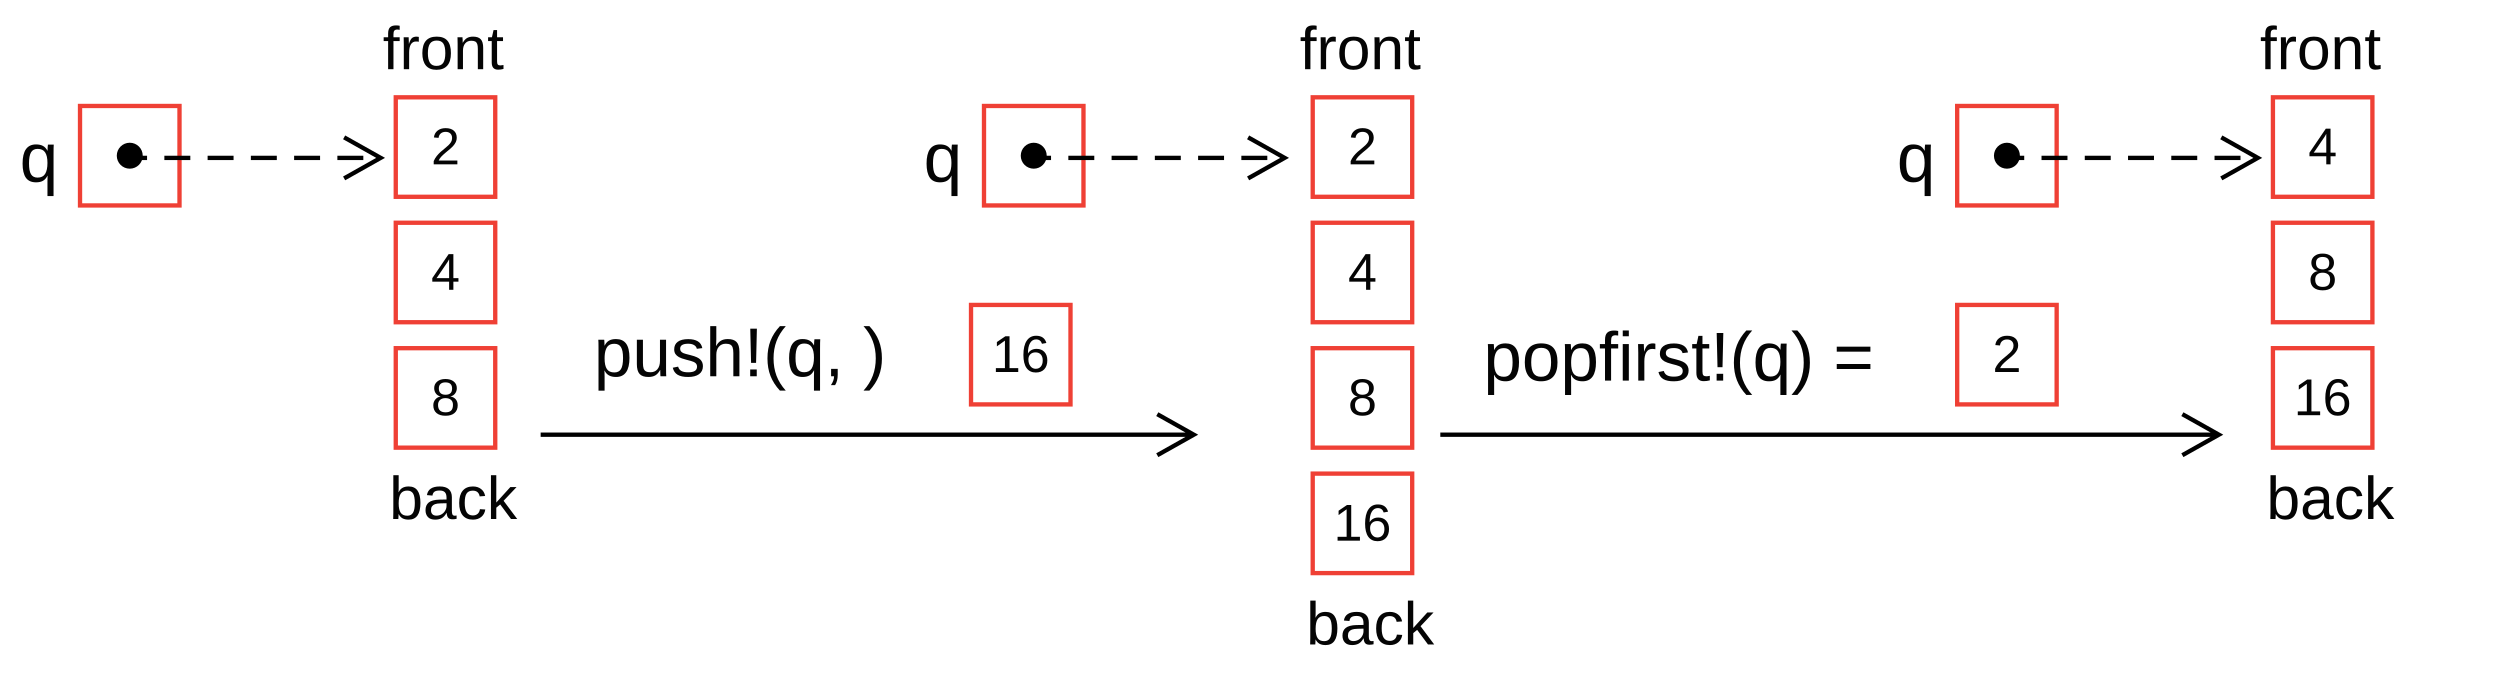
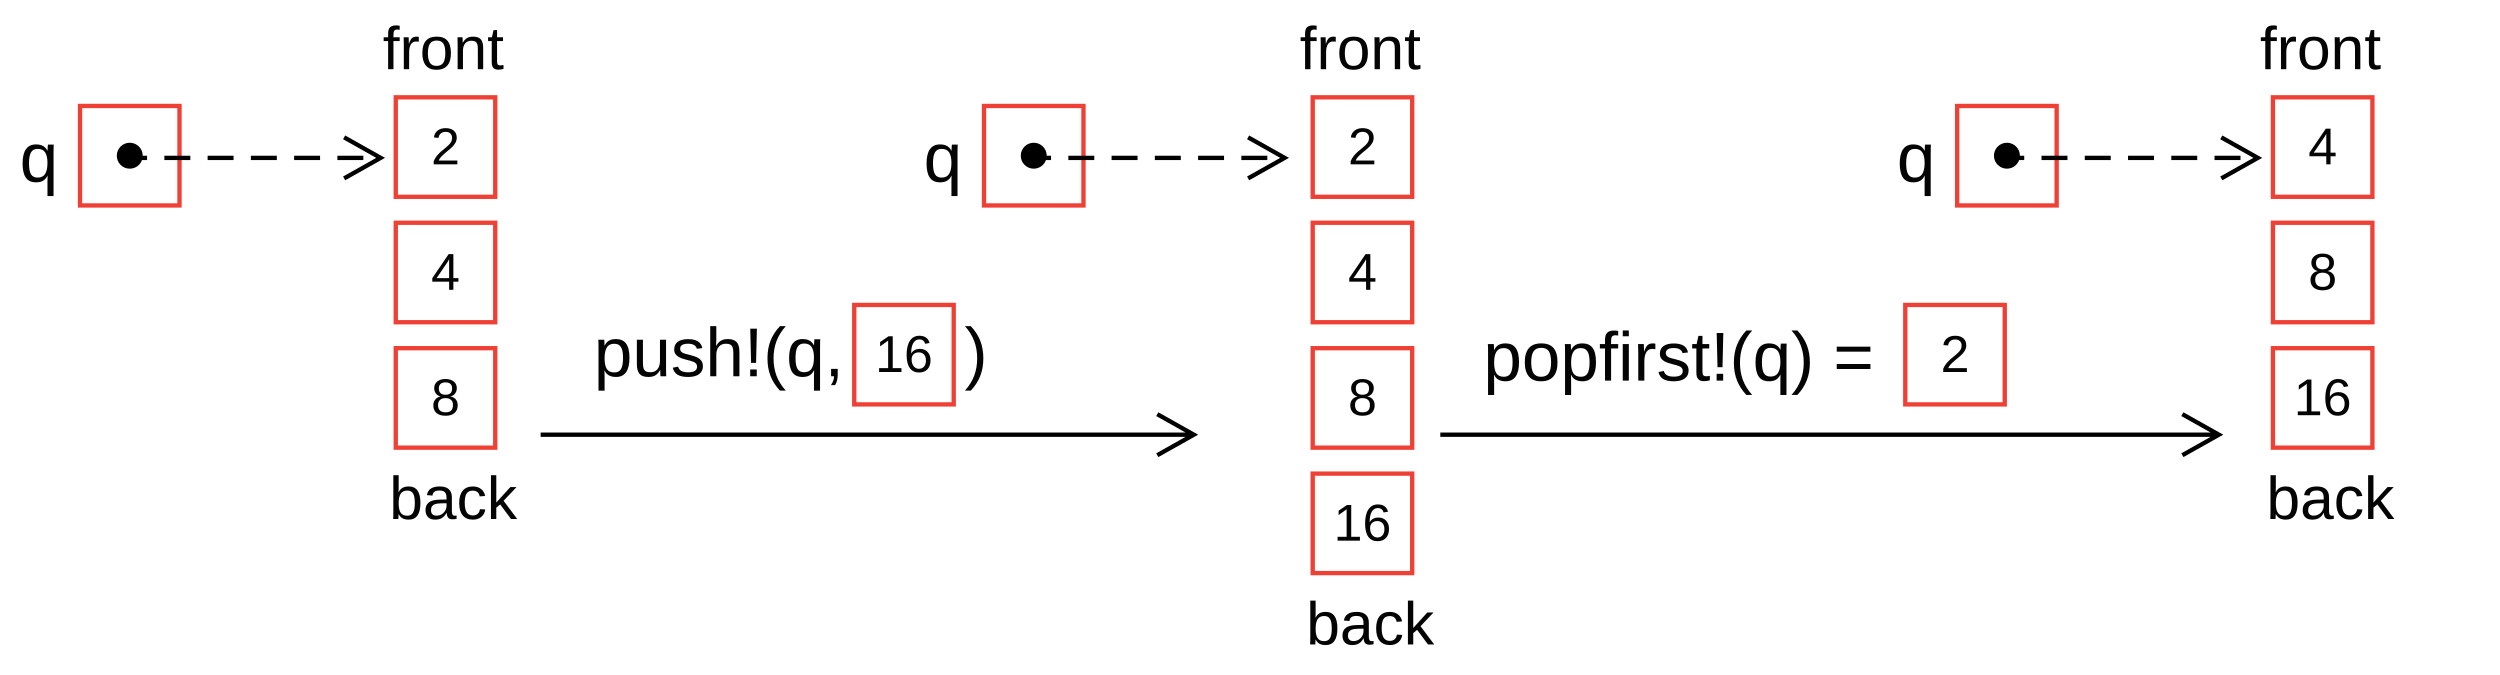
<svg xmlns="http://www.w3.org/2000/svg" width="578px" height="156px" viewBox="0 0 578 156" version="1.1">
  <g id="Queue" stroke="none" fill="none">
    <g id="Group-6" stroke-width="1" fill-rule="evenodd" transform="translate(137, 70)">
-       <g id="Group-5" transform="translate(87, 0)">
+       <g id="Group-5" transform="translate(60, 0)">
        <rect id="Rectangle" stroke="#EF4035" x="0.5" y="0.5" width="23" height="23" />
        <text id="16" font-family="ArialMT, Arial" font-size="12" font-weight="normal" fill="#040404">
          <tspan x="5.326" y="16">16</tspan>
        </text>
      </g>
      <text id="push!(q,-)" font-family="ArialMT, Arial" font-size="16" font-weight="normal" fill="#040404">
-         <tspan x="0.297" y="17">push!(q,      )</tspan>
+         <tspan x="0.297" y="17">push!(q,</tspan>
+         <tspan x="86" y="17">)</tspan>
      </text>
    </g>
    <g id="Group-7" stroke-width="1" fill-rule="evenodd" transform="translate(340, 70)">
-       <g id="Group-5" transform="translate(112, 0)">
+       <g id="Group-5" transform="translate(100, 0)">
        <rect id="Rectangle" stroke="#EF4035" x="0.5" y="0.5" width="23" height="23" />
        <text id="2" font-family="ArialMT, Arial" font-size="12" font-weight="normal" fill="#040404">
          <tspan x="8.663" y="16">2</tspan>
        </text>
      </g>
      <text id="popfirst!(q)-=" font-family="ArialMT, Arial" font-size="16" font-weight="normal" fill="#040404">
        <tspan x="2.961" y="18">popfirst!(q) = </tspan>
      </text>
    </g>
    <g id="Group-9" stroke-width="1" fill-rule="evenodd" transform="translate(293, 3)">
      <g id="Group-5" transform="translate(10, 106)">
        <rect id="Rectangle" stroke="#EF4035" x="0.5" y="0.5" width="23" height="23" />
        <text id="16" font-family="ArialMT, Arial" font-size="12" font-weight="normal" fill="#040404">
          <tspan x="5.326" y="16">16</tspan>
        </text>
      </g>
      <g id="Group-2" transform="translate(10, 19)">
        <rect id="Rectangle" stroke="#EF4035" x="0.5" y="0.5" width="23" height="23" />
        <text id="2" font-family="ArialMT, Arial" font-size="12" font-weight="normal" fill="#040404">
          <tspan x="8.663" y="16">2</tspan>
        </text>
      </g>
      <g id="Group-3" transform="translate(10, 48)">
        <rect id="Rectangle" stroke="#EF4035" x="0.5" y="0.5" width="23" height="23" />
        <text id="4" font-family="ArialMT, Arial" font-size="12" font-weight="normal" fill="#040404">
          <tspan x="8.663" y="16">4</tspan>
        </text>
      </g>
      <g id="Group-4" transform="translate(10, 77)">
        <rect id="Rectangle" stroke="#EF4035" x="0.5" y="0.5" width="23" height="23" />
        <text id="8" font-family="ArialMT, Arial" font-size="12" font-weight="normal" fill="#040404">
          <tspan x="8.663" y="16">8</tspan>
        </text>
      </g>
      <text id="front" font-family="ArialMT, Arial" font-size="14" font-weight="normal" fill="#040404">
        <tspan x="7.5" y="13">front</tspan>
      </text>
      <text id="back" font-family="ArialMT, Arial" font-size="14" font-weight="normal" fill="#040404">
        <tspan x="9" y="146">back</tspan>
      </text>
    </g>
    <g id="Group-8" stroke-width="1" fill-rule="evenodd" transform="translate(213, 24)">
      <g id="Group-14">
        <g id="Group" transform="translate(14, 0)">
          <rect id="Rectangle" stroke="#EF4035" x="0.5" y="0.5" width="23" height="23" />
          <circle id="Oval" fill="#000000" cx="12" cy="12" r="3" />
        </g>
        <text id="q" font-family="ArialMT, Arial" font-size="16" font-weight="normal" fill="#040404">
          <tspan x="0.551" y="18">q</tspan>
        </text>
      </g>
      <path id="Line-3" d="M75.809,7.319 L76.245,7.564 L84.245,12.064 L85.02,12.5 L84.245,12.936 L76.245,17.436 L75.809,17.681 L75.319,16.809 L75.755,16.564 L82.98,12.5 L75.755,8.436 L75.319,8.191 L75.809,7.319 Z M30,12 L30,13 L24,13 L24,12 L30,12 Z M40,12 L40,13 L34,13 L34,12 L40,12 Z M50,12 L50,13 L44,13 L44,12 L50,12 Z M60,12 L60,13 L54,13 L54,12 L60,12 Z M70,12 L70,13 L64,13 L64,12 L70,12 Z M80,12 L80,13 L74,13 L74,12 L80,12 Z" fill="#000000" fill-rule="nonzero" />
    </g>
    <g id="Group-10" stroke-width="1" fill-rule="evenodd" transform="translate(81, 3)">
      <g id="Group-2" transform="translate(10, 19)">
        <rect id="Rectangle" stroke="#EF4035" x="0.5" y="0.5" width="23" height="23" />
        <text id="2" font-family="ArialMT, Arial" font-size="12" font-weight="normal" fill="#040404">
          <tspan x="8.663" y="16">2</tspan>
        </text>
      </g>
      <g id="Group-3" transform="translate(10, 48)">
        <rect id="Rectangle" stroke="#EF4035" x="0.5" y="0.5" width="23" height="23" />
        <text id="4" font-family="ArialMT, Arial" font-size="12" font-weight="normal" fill="#040404">
          <tspan x="8.663" y="16">4</tspan>
        </text>
      </g>
      <g id="Group-4" transform="translate(10, 77)">
        <rect id="Rectangle" stroke="#EF4035" x="0.5" y="0.5" width="23" height="23" />
        <text id="8" font-family="ArialMT, Arial" font-size="12" font-weight="normal" fill="#040404">
          <tspan x="8.663" y="16">8</tspan>
        </text>
      </g>
      <text id="back" font-family="ArialMT, Arial" font-size="14" font-weight="normal" fill="#040404">
        <tspan x="9" y="117">back</tspan>
      </text>
      <text id="front" font-family="ArialMT, Arial" font-size="14" font-weight="normal" fill="#040404">
        <tspan x="7.5" y="13">front</tspan>
      </text>
    </g>
    <g id="Group-8" stroke-width="1" fill-rule="evenodd" transform="translate(4, 24)">
      <g id="Group-14">
        <g id="Group" transform="translate(14, 0)">
          <rect id="Rectangle" stroke="#EF4035" x="0.5" y="0.5" width="23" height="23" />
          <circle id="Oval" fill="#000000" cx="12" cy="12" r="3" />
        </g>
        <text id="q" font-family="ArialMT, Arial" font-size="16" font-weight="normal" fill="#040404">
          <tspan x="0.551" y="18">q</tspan>
        </text>
      </g>
      <path id="Line-3" d="M75.809,7.319 L76.245,7.564 L84.245,12.064 L85.02,12.5 L84.245,12.936 L76.245,17.436 L75.809,17.681 L75.319,16.809 L75.755,16.564 L82.98,12.5 L75.755,8.436 L75.319,8.191 L75.809,7.319 Z M30,12 L30,13 L24,13 L24,12 L30,12 Z M40,12 L40,13 L34,13 L34,12 L40,12 Z M50,12 L50,13 L44,13 L44,12 L50,12 Z M60,12 L60,13 L54,13 L54,12 L60,12 Z M70,12 L70,13 L64,13 L64,12 L70,12 Z M80,12 L80,13 L74,13 L74,12 L80,12 Z" fill="#000000" fill-rule="nonzero" />
    </g>
    <g id="Group-11" stroke-width="1" fill-rule="evenodd" transform="translate(515, 3)">
      <g id="Group-2" transform="translate(10, 19)">
        <rect id="Rectangle" stroke="#EF4035" x="0.5" y="0.5" width="23" height="23" />
        <text id="4" font-family="ArialMT, Arial" font-size="12" font-weight="normal" fill="#040404">
          <tspan x="8.663" y="16">4</tspan>
        </text>
      </g>
      <g id="Group-3" transform="translate(10, 48)">
        <rect id="Rectangle" stroke="#EF4035" x="0.5" y="0.5" width="23" height="23" />
        <text id="8" font-family="ArialMT, Arial" font-size="12" font-weight="normal" fill="#040404">
          <tspan x="8.663" y="16">8</tspan>
        </text>
      </g>
      <g id="Group-4" transform="translate(10, 77)">
        <rect id="Rectangle" stroke="#EF4035" x="0.5" y="0.5" width="23" height="23" />
        <text id="16" font-family="ArialMT, Arial" font-size="12" font-weight="normal" fill="#040404">
          <tspan x="5.326" y="16">16</tspan>
        </text>
      </g>
      <text id="front" font-family="ArialMT, Arial" font-size="14" font-weight="normal" fill="#040404">
        <tspan x="7.5" y="13">front</tspan>
      </text>
      <text id="back" font-family="ArialMT, Arial" font-size="14" font-weight="normal" fill="#040404">
        <tspan x="9" y="117">back</tspan>
      </text>
    </g>
    <g id="Group-8" stroke-width="1" fill-rule="evenodd" transform="translate(438, 24)">
      <g id="Group-14">
        <g id="Group" transform="translate(14, 0)">
          <rect id="Rectangle" stroke="#EF4035" x="0.5" y="0.5" width="23" height="23" />
          <circle id="Oval" fill="#000000" cx="12" cy="12" r="3" />
        </g>
        <text id="q" font-family="ArialMT, Arial" font-size="16" font-weight="normal" fill="#040404">
          <tspan x="0.551" y="18">q</tspan>
        </text>
      </g>
      <path id="Line-3" d="M75.809,7.319 L76.245,7.564 L84.245,12.064 L85.02,12.5 L84.245,12.936 L76.245,17.436 L75.809,17.681 L75.319,16.809 L75.755,16.564 L82.98,12.5 L75.755,8.436 L75.319,8.191 L75.809,7.319 Z M30,12 L30,13 L24,13 L24,12 L30,12 Z M40,12 L40,13 L34,13 L34,12 L40,12 Z M50,12 L50,13 L44,13 L44,12 L50,12 Z M60,12 L60,13 L54,13 L54,12 L60,12 Z M70,12 L70,13 L64,13 L64,12 L70,12 Z M80,12 L80,13 L74,13 L74,12 L80,12 Z" fill="#000000" fill-rule="nonzero" />
    </g>
    <path id="Line-3" d="M267.809,95.319 L268.245,95.564 L276.245,100.064 L277.02,100.5 L276.245,100.936 L268.245,105.436 L267.809,105.681 L267.319,104.809 L267.755,104.564 L274.091,101 L125,101 L125,100 L274.091,100 L267.755,96.436 L267.319,96.191 L267.809,95.319 Z" fill="#000000" fill-rule="nonzero" />
    <path id="Line-3" d="M504.809,95.319 L505.245,95.564 L513.245,100.064 L514.02,100.5 L513.245,100.936 L505.245,105.436 L504.809,105.681 L504.319,104.809 L504.755,104.564 L511.089,101 L333,101 L333,100 L511.093,100 L504.755,96.436 L504.319,96.191 L504.809,95.319 Z" fill="#000000" fill-rule="nonzero" />
  </g>
</svg>
